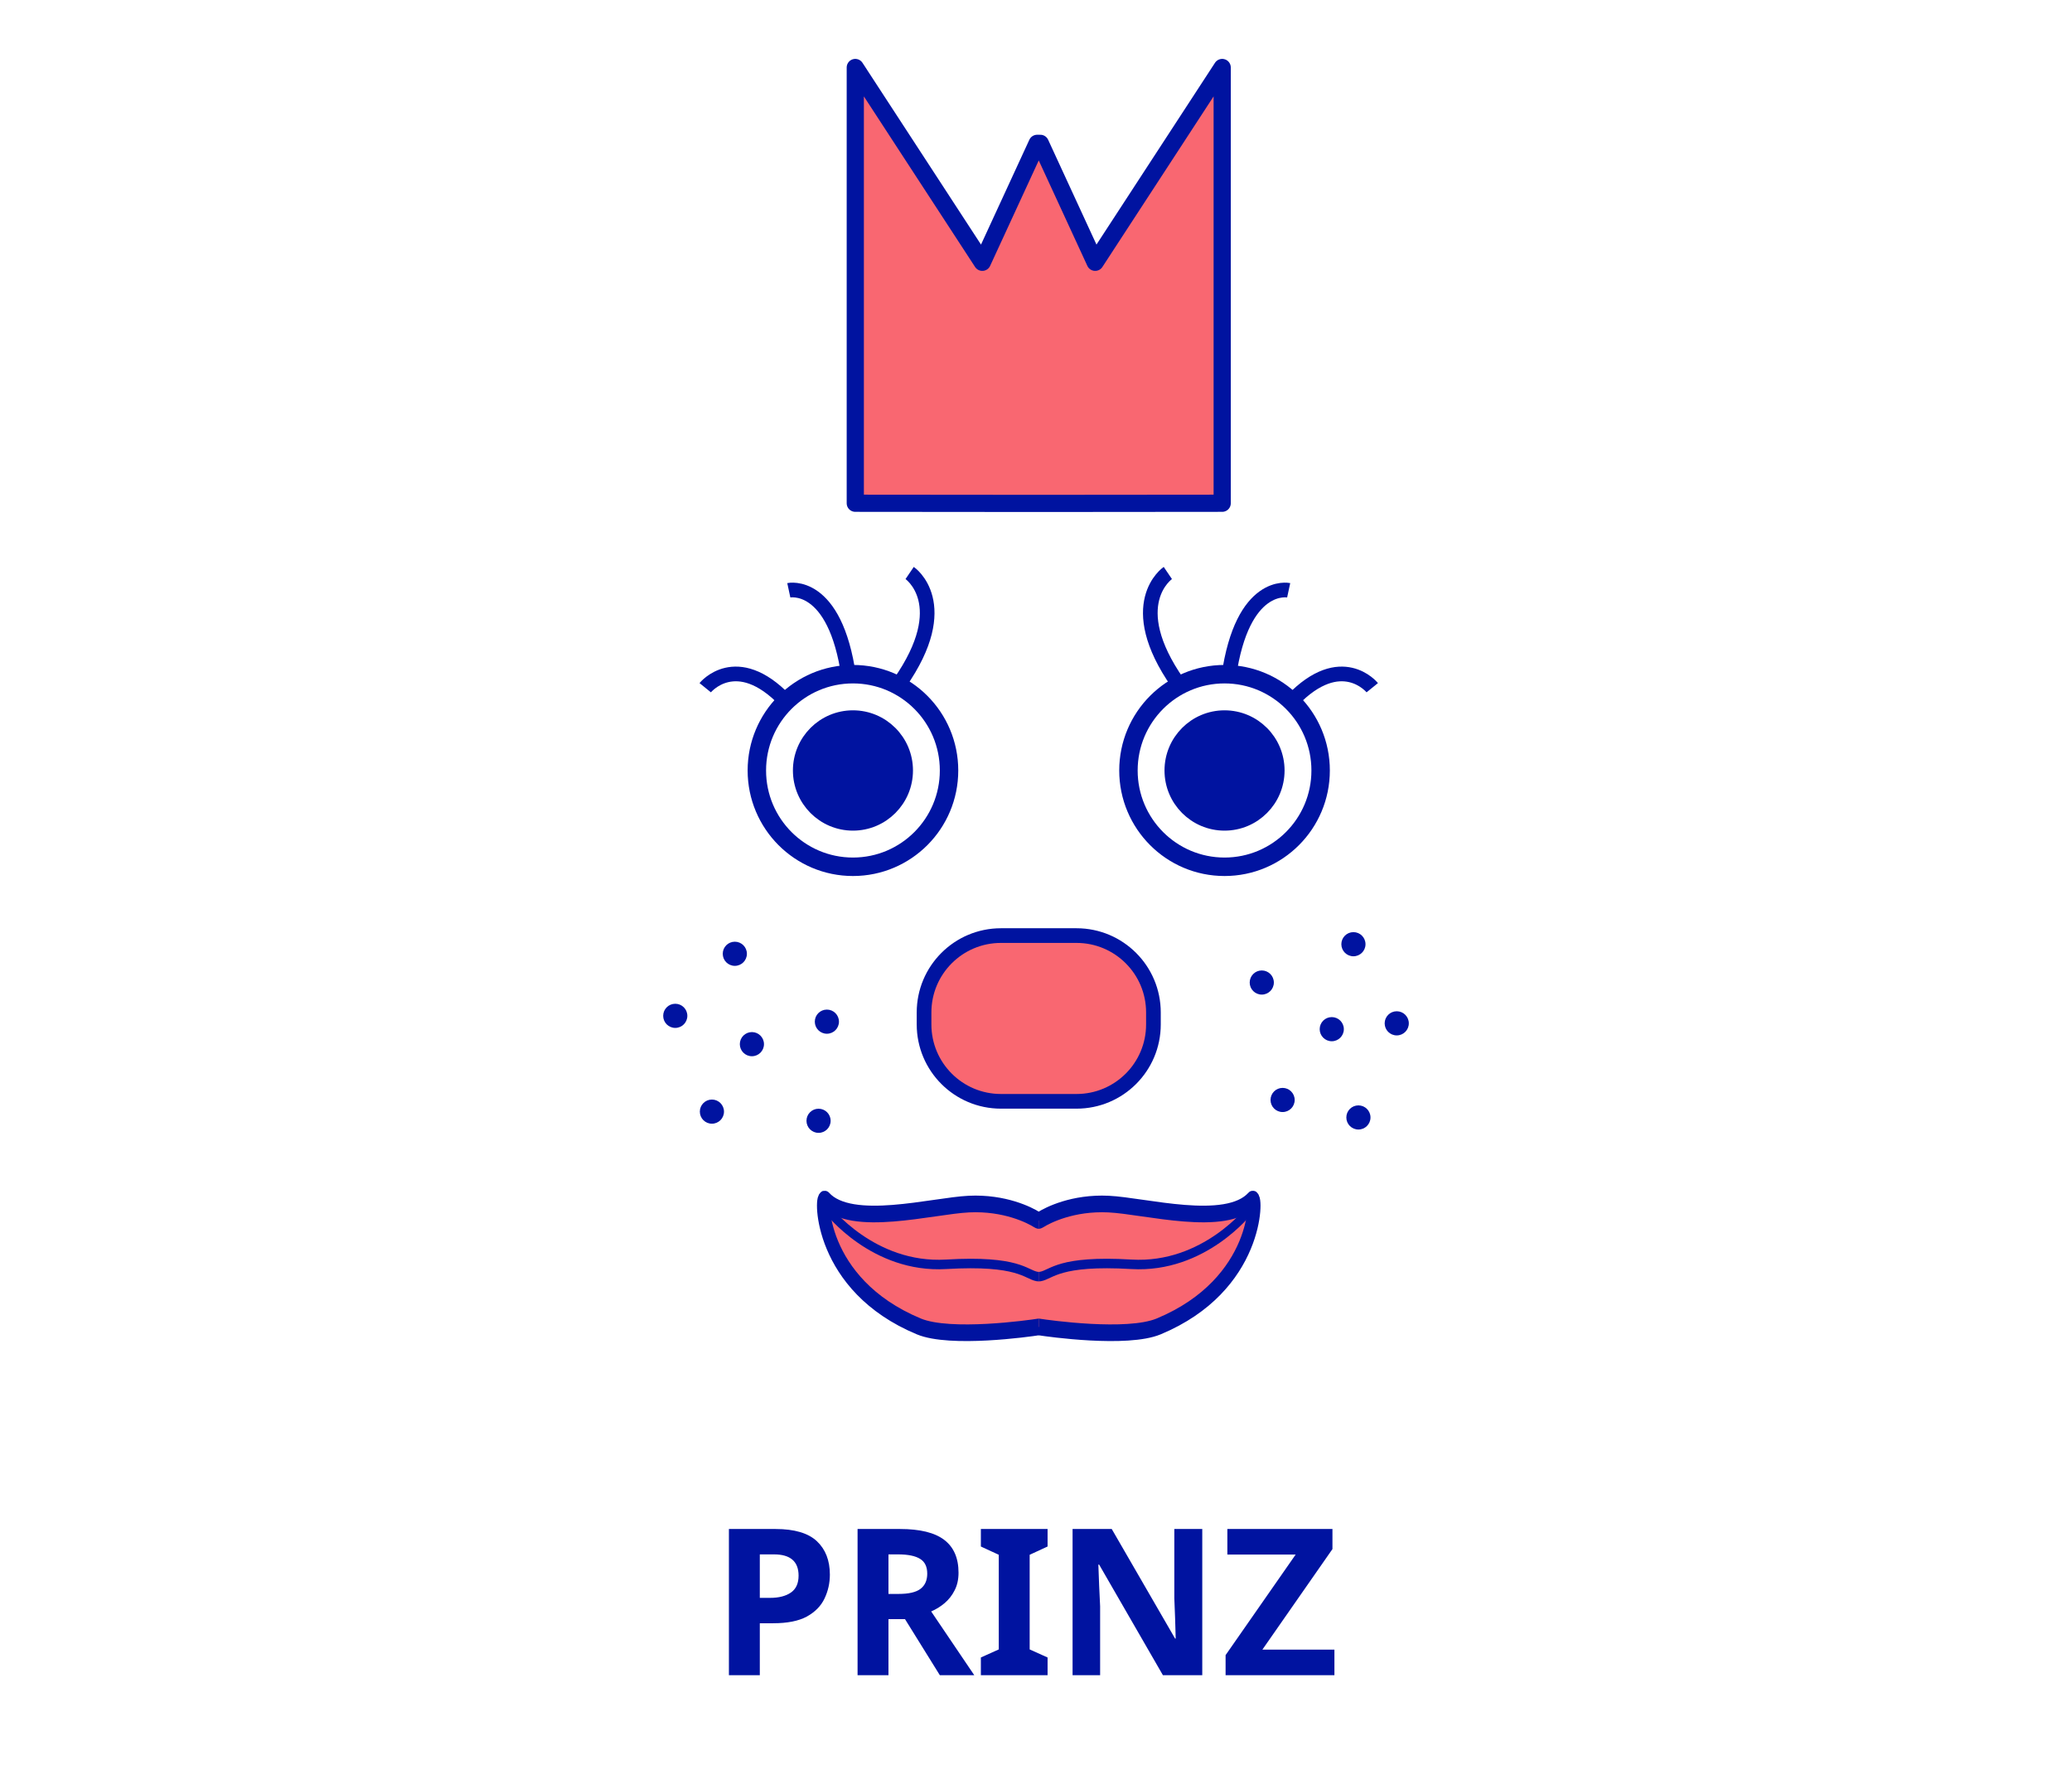
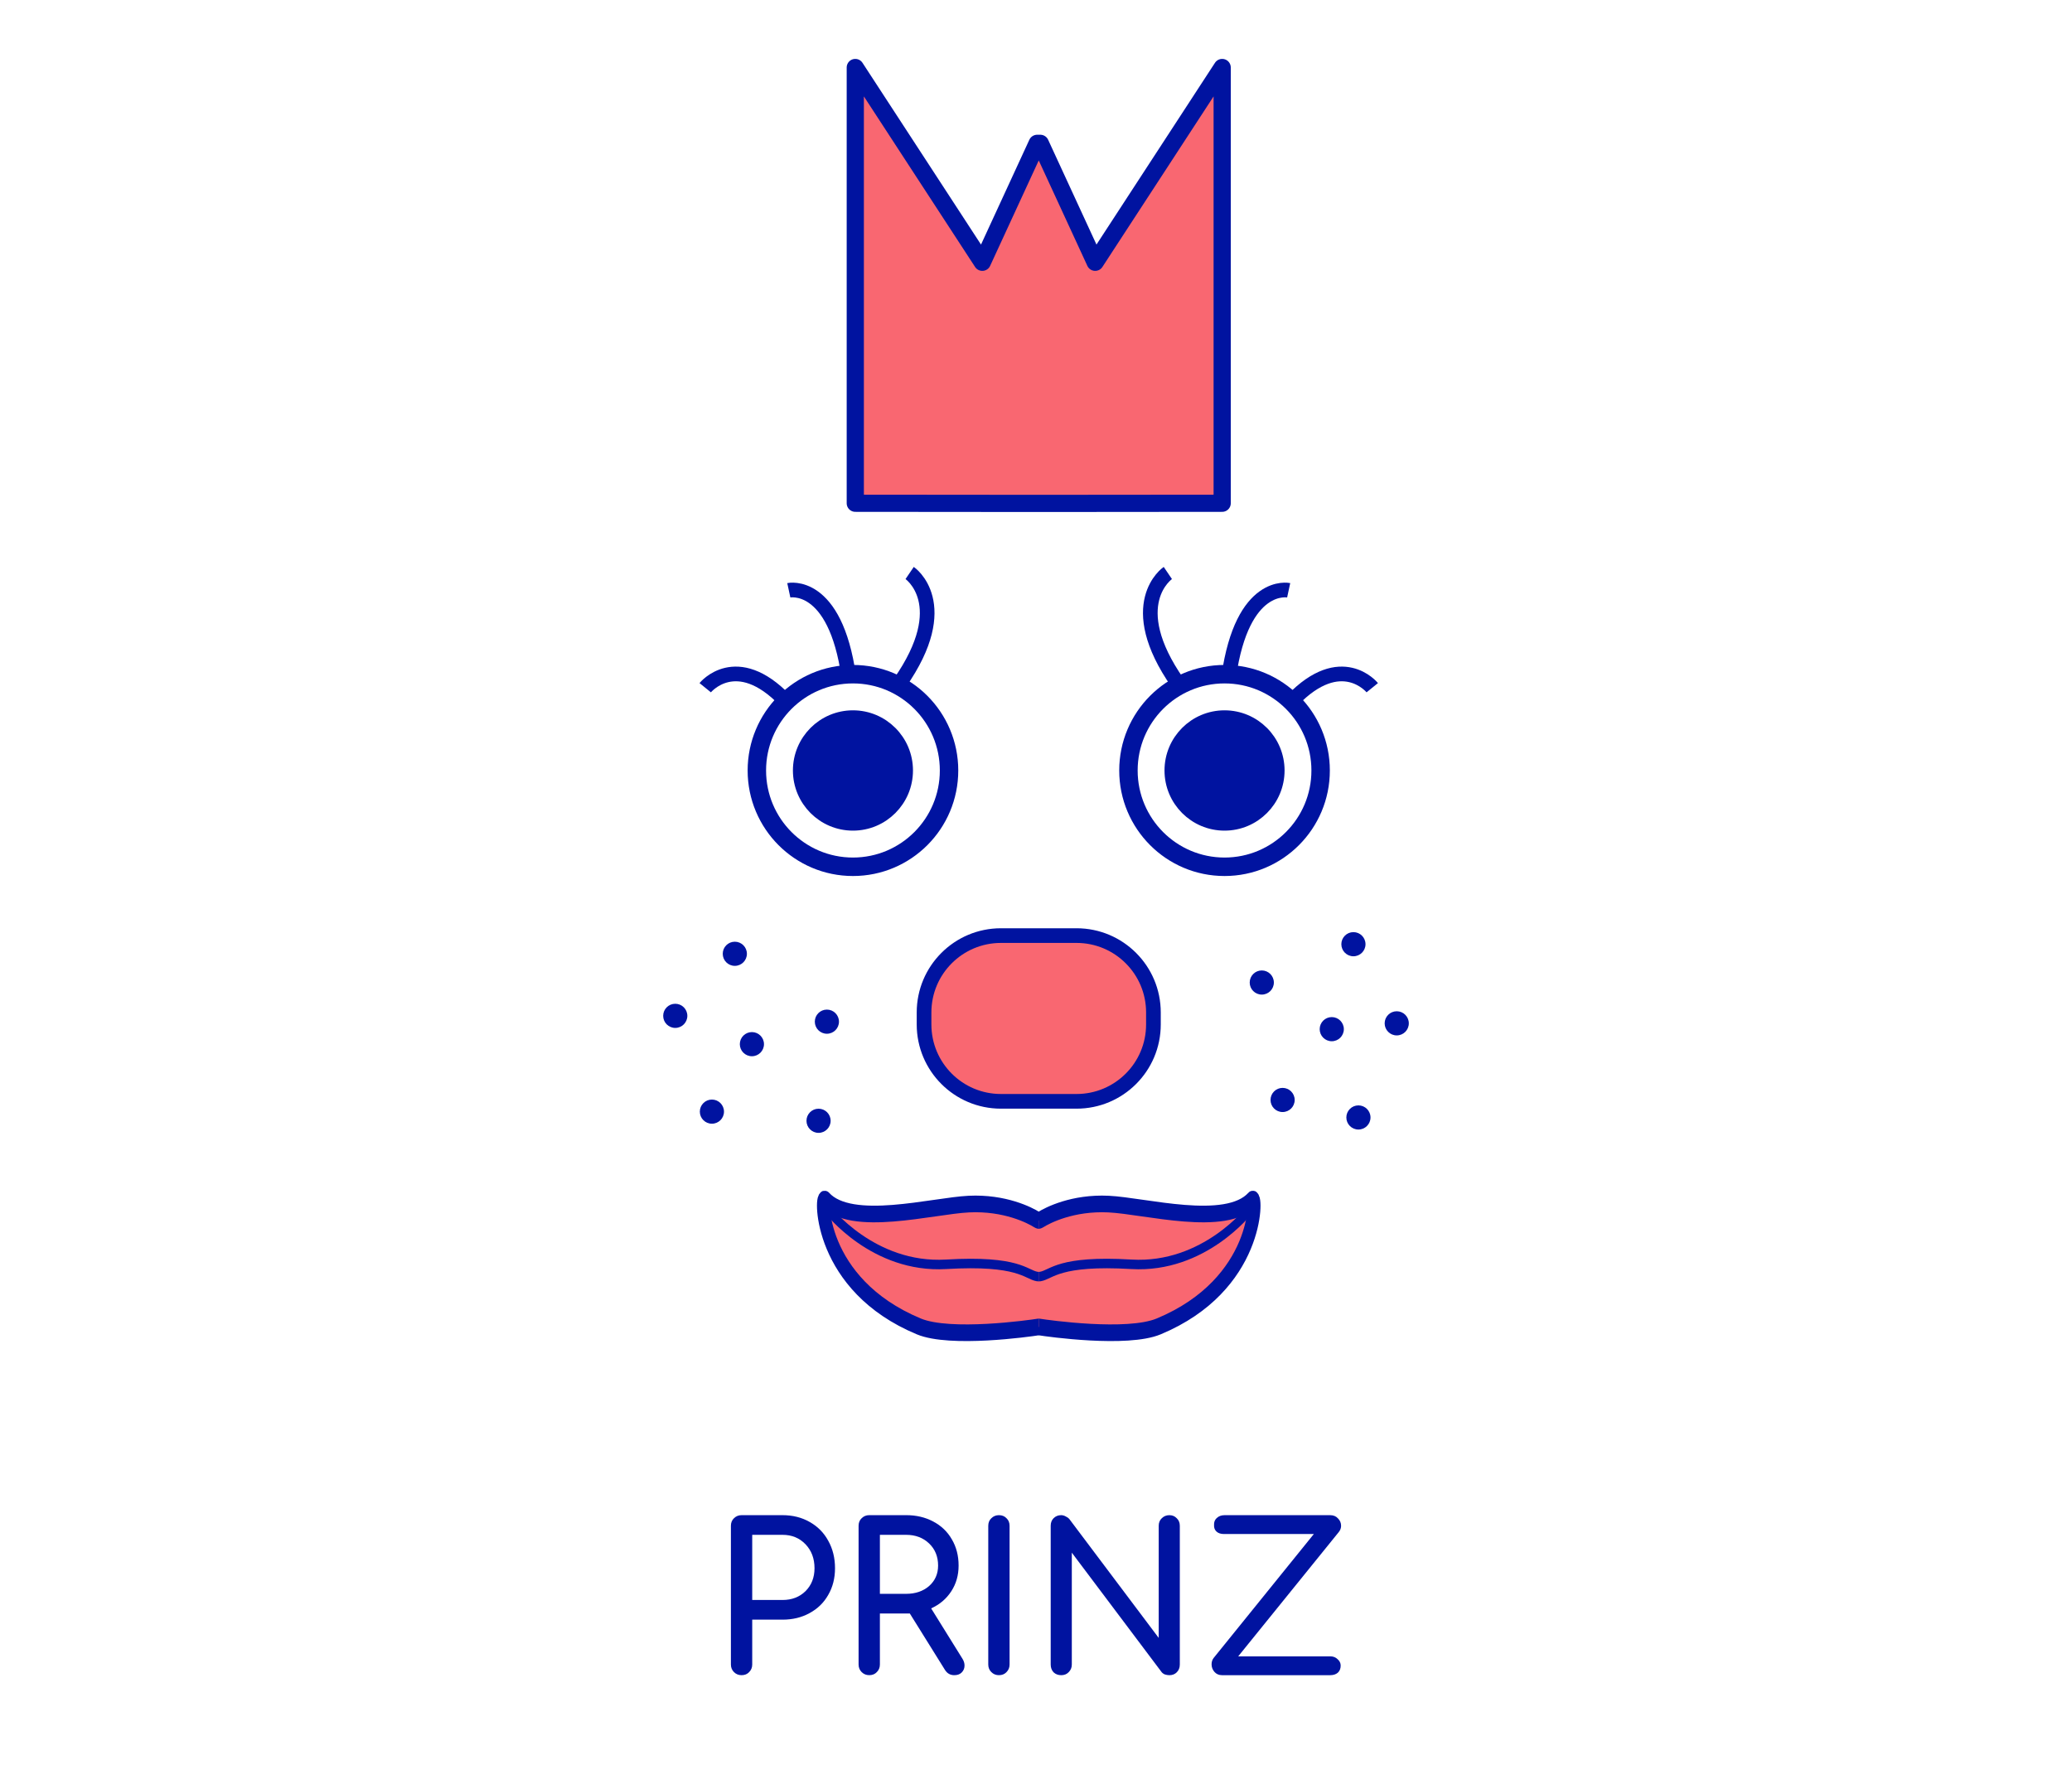
<svg xmlns="http://www.w3.org/2000/svg" width="164.506mm" height="142.056mm" viewBox="0 0 164.506 142.056" version="1.1" id="svg8">
  <defs id="defs2" />
  <g id="layer1" transform="translate(-21.54299,6.164618)">
    <path style="fill:none;stroke-width:1.065;stroke-linejoin:round;stroke-miterlimit:4;stroke-dasharray:none" d="m 86.554,29.914 c 0.999,-0.671 2.48,-2.415 3.291,-3.875 l 1.474,-2.656 -0.138,-14.701 -0.138,-14.701 1.493,1.702 c 0.821,0.936 2.585,2.23 3.919,2.876 2.026,0.981 3.046,1.13 6.192,0.905 l 3.767,-0.27 -1.687,1.32 C 100.959,3.464 99.507,10.597 101.724,15.27 c 3.251,6.851 12.373,8.852 18.521,4.064 1.068,-0.832 2.09,-1.363 2.272,-1.181 0.68,0.68 0.273,4.771 -0.68,6.834 -1.194,2.588 -2.887,4.216 -5.528,5.32 -1.625,0.679 -4.631,0.827 -16.776,0.827 h -14.796 z" id="path4558" />
    <circle style="fill:none;stroke:#f96771;stroke-width:1.065;stroke-linejoin:round;stroke-miterlimit:4;stroke-dasharray:none;stroke-opacity:1" id="path4562-6" cx="18.843" cy="-42.432" r="0" />
-     <g id="g4990" transform="translate(43.93417,-4.478579)">
-       <g style="stroke-width:1.308" transform="matrix(0.7633931,0,0,0.7651904,60.44597,91.9677)" id="g4634">
-         <circle style="fill:#0013a0;fill-opacity:1;stroke:#0013a0;stroke-width:1.393;stroke-linejoin:round;stroke-miterlimit:4;stroke-dasharray:none;stroke-opacity:1" id="path4562" cx="18.843" cy="-42.432" r="5.547" />
-         <circle style="fill:none;stroke:#0013a0;stroke-width:1.917;stroke-linejoin:round;stroke-miterlimit:4;stroke-dasharray:none;stroke-opacity:1" id="path4562-3" cx="18.843" cy="-42.432" r="9.994" />
-         <path style="fill:none;stroke:#0013a0;stroke-width:1.524;stroke-linecap:butt;stroke-linejoin:miter;stroke-miterlimit:4;stroke-dasharray:none;stroke-opacity:1" d="m 19.277,-52.156 c 1.417,-10.016 6.237,-8.977 6.237,-8.977 v 0 m 0.378,11.434 c 5.103,-5.292 8.315,-1.323 8.315,-1.323 v 0" id="path4625" />
-         <path style="fill:none;stroke:#0013a0;stroke-width:1.524;stroke-linecap:butt;stroke-linejoin:miter;stroke-miterlimit:4;stroke-dasharray:none;stroke-opacity:1" d="M 13.985,-51.494 C 8.221,-59.715 12.946,-62.928 12.946,-62.928" id="path4627" />
+     <g id="g4634" transform="matrix(0.7633931,0,0,0.7651904,104.3801,87.48912)" style="stroke-width:1.308">
+       <circle r="5.547" cy="-42.432" cx="18.843" id="path4562" style="fill:#0013a0;fill-opacity:1;stroke:#0013a0;stroke-width:1.393;stroke-linejoin:round;stroke-miterlimit:4;stroke-dasharray:none;stroke-opacity:1" />
+       <circle r="9.994" cy="-42.432" cx="18.843" id="path4562-3" style="fill:none;stroke:#0013a0;stroke-width:1.917;stroke-linejoin:round;stroke-miterlimit:4;stroke-dasharray:none;stroke-opacity:1" />
+       <path id="path4625" d="m 19.277,-52.156 c 1.417,-10.016 6.237,-8.977 6.237,-8.977 v 0 m 0.378,11.434 c 5.103,-5.292 8.315,-1.323 8.315,-1.323 v 0" style="fill:none;stroke:#0013a0;stroke-width:1.524;stroke-linecap:butt;stroke-linejoin:miter;stroke-miterlimit:4;stroke-dasharray:none;stroke-opacity:1" />
+       <path id="path4627" d="M 13.985,-51.494 C 8.221,-59.715 12.946,-62.928 12.946,-62.928" style="fill:none;stroke:#0013a0;stroke-width:1.524;stroke-linecap:butt;stroke-linejoin:miter;stroke-miterlimit:4;stroke-dasharray:none;stroke-opacity:1" />
+     </g>
+     <rect style="fill:#f96771;fill-opacity:1;stroke:#0013a0;stroke-width:1.165;stroke-linejoin:round;stroke-miterlimit:4;stroke-dasharray:none;stroke-opacity:1" id="rect4636" width="18.211" height="13.162" x="94.908" y="68.132" rx="6.104" />
+     <path style="fill:#f96771;fill-opacity:1;stroke:#0013a0;stroke-width:1.365;stroke-linecap:butt;stroke-linejoin:round;stroke-miterlimit:4;stroke-dasharray:none;stroke-opacity:1" d="M 89.448,-0.805 V 33.799 l 14.529,0.013 h 0.072 l 14.529,-0.013 V -0.805 L 108.495,14.664 104.139,5.218 v 0 h -0.251 l -4.355,9.446 z" id="path3719" />
+     <g id="g4634-6" transform="matrix(-0.7633931,0,0,0.7651904,103.6473,87.48912)" style="stroke-width:1.308">
+       <circle r="5.547" cy="-42.432" cx="18.843" id="path4562-2" style="fill:#0013a0;fill-opacity:1;stroke:#0013a0;stroke-width:1.393;stroke-linejoin:round;stroke-miterlimit:4;stroke-dasharray:none;stroke-opacity:1" />
+       <circle r="9.994" cy="-42.432" cx="18.843" id="path4562-3-6" style="fill:none;stroke:#0013a0;stroke-width:1.917;stroke-linejoin:round;stroke-miterlimit:4;stroke-dasharray:none;stroke-opacity:1" />
+       <path id="path4625-1" d="m 19.277,-52.156 c 1.417,-10.016 6.237,-8.977 6.237,-8.977 v 0 m 0.378,11.434 c 5.103,-5.292 8.315,-1.323 8.315,-1.323 v 0" style="fill:none;stroke:#0013a0;stroke-width:1.524;stroke-linecap:butt;stroke-linejoin:miter;stroke-miterlimit:4;stroke-dasharray:none;stroke-opacity:1" />
+       <path id="path4627-8" d="M 13.985,-51.494 C 8.221,-59.715 12.946,-62.928 12.946,-62.928" style="fill:none;stroke:#0013a0;stroke-width:1.524;stroke-linecap:butt;stroke-linejoin:miter;stroke-miterlimit:4;stroke-dasharray:none;stroke-opacity:1" />
+     </g>
+     <g id="g4790" transform="translate(43.93417,-8.711912)">
+       <g style="stroke-width:1.134" transform="matrix(0.7769734,0,0,1,13.39322,4.155839)" id="g4705">
+         <path style="fill:#f96771;fill-opacity:1;stroke:#0013a0;stroke-width:1.322;stroke-linecap:butt;stroke-linejoin:miter;stroke-miterlimit:4;stroke-dasharray:none;stroke-opacity:1" d="m 60.05,95.315 c 0,0 0.095,2.14e-4 0.238,-0.07 0.714,-0.353 3.269,-1.372 6.931,-1.236 3.734,0.138 12.039,1.927 14.712,-0.391 0.427,-0.37 0.72,6.771 -9.589,10.107 -3.224,1.043 -11.315,0.156 -12.202,0.046 -0.049,-0.006 -0.081,-0.006 -0.081,-0.006" id="path4640-5" />
+         <path style="fill:none;stroke:#0013a0;stroke-width:0.754;stroke-linecap:butt;stroke-linejoin:miter;stroke-miterlimit:4;stroke-dasharray:none;stroke-opacity:1" d="m 60.052,99.77 c 0,0 0.132,0.001 0.193,-0.007 1.184,-0.159 1.859,-1.312 9.313,-0.971 7.454,0.342 12.072,-4.324 12.072,-4.324" id="path4662" />
      </g>
-       <rect rx="6.104" y="72.61" x="50.974" height="13.162" width="18.211" id="rect4636" style="fill:#f96771;fill-opacity:1;stroke:#0013a0;stroke-width:1.165;stroke-linejoin:round;stroke-miterlimit:4;stroke-dasharray:none;stroke-opacity:1" />
-       <path id="path3719" transform="scale(0.2645833)" d="M 172.021,13.883 V 144.67 l 54.914,0.049 h 0.273 l 54.914,-0.049 V 13.883 l -38.115,58.469 -16.461,-35.703 v 0 h -0.949 l -16.461,35.703 z" style="fill:#f96771;fill-opacity:1;stroke:#0013a0;stroke-width:5.159;stroke-linecap:butt;stroke-linejoin:round;stroke-miterlimit:4;stroke-dasharray:none;stroke-opacity:1" />
-       <g style="stroke-width:1.308" transform="matrix(-0.7633931,0,0,0.7651904,59.7131,91.9677)" id="g4634-6">
-         <circle style="fill:#0013a0;fill-opacity:1;stroke:#0013a0;stroke-width:1.393;stroke-linejoin:round;stroke-miterlimit:4;stroke-dasharray:none;stroke-opacity:1" id="path4562-2" cx="18.843" cy="-42.432" r="5.547" />
-         <circle style="fill:none;stroke:#0013a0;stroke-width:1.917;stroke-linejoin:round;stroke-miterlimit:4;stroke-dasharray:none;stroke-opacity:1" id="path4562-3-6" cx="18.843" cy="-42.432" r="9.994" />
-         <path style="fill:none;stroke:#0013a0;stroke-width:1.524;stroke-linecap:butt;stroke-linejoin:miter;stroke-miterlimit:4;stroke-dasharray:none;stroke-opacity:1" d="m 19.277,-52.156 c 1.417,-10.016 6.237,-8.977 6.237,-8.977 v 0 m 0.378,11.434 c 5.103,-5.292 8.315,-1.323 8.315,-1.323 v 0" id="path4625-1" />
-         <path style="fill:none;stroke:#0013a0;stroke-width:1.524;stroke-linecap:butt;stroke-linejoin:miter;stroke-miterlimit:4;stroke-dasharray:none;stroke-opacity:1" d="M 13.985,-51.494 C 8.221,-59.715 12.946,-62.928 12.946,-62.928" id="path4627-8" />
+       <g style="stroke-width:1.134" transform="matrix(-0.7769734,0,0,1,106.7659,4.155839)" id="g4705-9">
+         <path style="fill:#f96771;fill-opacity:1;stroke:#0013a0;stroke-width:1.322;stroke-linecap:butt;stroke-linejoin:miter;stroke-miterlimit:4;stroke-dasharray:none;stroke-opacity:1" d="m 60.05,95.315 c 0,0 0.095,2.14e-4 0.238,-0.07 0.714,-0.353 3.269,-1.372 6.931,-1.236 3.734,0.138 12.039,1.927 14.712,-0.391 0.427,-0.37 0.72,6.771 -9.589,10.107 -3.224,1.043 -11.315,0.156 -12.202,0.046 -0.049,-0.006 -0.081,-0.006 -0.081,-0.006" id="path4640-5-2" />
+         <path style="fill:none;stroke:#0013a0;stroke-width:0.754;stroke-linecap:butt;stroke-linejoin:miter;stroke-miterlimit:4;stroke-dasharray:none;stroke-opacity:1" d="m 60.052,99.77 c 0,0 0.132,0.001 0.193,-0.007 1.184,-0.159 1.859,-1.312 9.313,-0.971 7.454,0.342 12.072,-4.324 12.072,-4.324" id="path4662-0" />
      </g>
-       <g transform="translate(0,-4.233333)" id="g4790">
-         <g id="g4705" transform="matrix(0.7769734,0,0,1,13.39322,4.155839)" style="stroke-width:1.134">
-           <path id="path4640-5" d="m 60.05,95.315 c 0,0 0.095,2.14e-4 0.238,-0.07 0.714,-0.353 3.269,-1.372 6.931,-1.236 3.734,0.138 12.039,1.927 14.712,-0.391 0.427,-0.37 0.72,6.771 -9.589,10.107 -3.224,1.043 -11.315,0.156 -12.202,0.046 -0.049,-0.006 -0.081,-0.006 -0.081,-0.006" style="fill:#f96771;fill-opacity:1;stroke:#0013a0;stroke-width:1.322;stroke-linecap:butt;stroke-linejoin:miter;stroke-miterlimit:4;stroke-dasharray:none;stroke-opacity:1" />
-           <path id="path4662" d="m 60.052,99.77 c 0,0 0.132,0.001 0.193,-0.007 1.184,-0.159 1.859,-1.312 9.313,-0.971 7.454,0.342 12.072,-4.324 12.072,-4.324" style="fill:none;stroke:#0013a0;stroke-width:0.754;stroke-linecap:butt;stroke-linejoin:miter;stroke-miterlimit:4;stroke-dasharray:none;stroke-opacity:1" />
-         </g>
-         <g id="g4705-9" transform="matrix(-0.7769734,0,0,1,106.7659,4.155839)" style="stroke-width:1.134">
-           <path id="path4640-5-2" d="m 60.05,95.315 c 0,0 0.095,2.14e-4 0.238,-0.07 0.714,-0.353 3.269,-1.372 6.931,-1.236 3.734,0.138 12.039,1.927 14.712,-0.391 0.427,-0.37 0.72,6.771 -9.589,10.107 -3.224,1.043 -11.315,0.156 -12.202,0.046 -0.049,-0.006 -0.081,-0.006 -0.081,-0.006" style="fill:#f96771;fill-opacity:1;stroke:#0013a0;stroke-width:1.322;stroke-linecap:butt;stroke-linejoin:miter;stroke-miterlimit:4;stroke-dasharray:none;stroke-opacity:1" />
-           <path id="path4662-0" d="m 60.052,99.77 c 0,0 0.132,0.001 0.193,-0.007 1.184,-0.159 1.859,-1.312 9.313,-0.971 7.454,0.342 12.072,-4.324 12.072,-4.324" style="fill:none;stroke:#0013a0;stroke-width:0.754;stroke-linecap:butt;stroke-linejoin:miter;stroke-miterlimit:4;stroke-dasharray:none;stroke-opacity:1" />
-         </g>
+     </g>
+     <circle style="fill:#0013a0;fill-opacity:1;stroke:none;stroke-width:2.365;stroke-linejoin:round;stroke-miterlimit:4;stroke-dasharray:none;stroke-opacity:1" id="path4794" cx="79.884" cy="69.577" r="0.959" />
+     <circle style="fill:#0013a0;fill-opacity:1;stroke:none;stroke-width:2.365;stroke-linejoin:round;stroke-miterlimit:4;stroke-dasharray:none;stroke-opacity:1" id="path4794-2" cx="81.24" cy="76.754" r="0.959" />
+     <circle style="fill:#0013a0;fill-opacity:1;stroke:none;stroke-width:2.365;stroke-linejoin:round;stroke-miterlimit:4;stroke-dasharray:none;stroke-opacity:1" id="path4794-3" cx="87.194" cy="74.968" r="0.959" />
+     <circle style="fill:#0013a0;fill-opacity:1;stroke:none;stroke-width:2.365;stroke-linejoin:round;stroke-miterlimit:4;stroke-dasharray:none;stroke-opacity:1" id="path4794-7" cx="121.722" cy="71.859" r="0.959" />
+     <circle style="fill:#0013a0;fill-opacity:1;stroke:none;stroke-width:2.365;stroke-linejoin:round;stroke-miterlimit:4;stroke-dasharray:none;stroke-opacity:1" id="path4794-5" cx="132.437" cy="75.1" r="0.959" />
+     <circle style="fill:#0013a0;fill-opacity:1;stroke:none;stroke-width:2.365;stroke-linejoin:round;stroke-miterlimit:4;stroke-dasharray:none;stroke-opacity:1" id="path4794-9" cx="123.375" cy="81.185" r="0.959" />
+     <circle style="fill:#0013a0;fill-opacity:1;stroke:none;stroke-width:2.365;stroke-linejoin:round;stroke-miterlimit:4;stroke-dasharray:none;stroke-opacity:1" id="path4794-22" cx="75.155" cy="74.505" r="0.959" />
+     <circle style="fill:#0013a0;fill-opacity:1;stroke:none;stroke-width:2.365;stroke-linejoin:round;stroke-miterlimit:4;stroke-dasharray:none;stroke-opacity:1" id="path4794-8" cx="127.278" cy="75.563" r="0.959" />
+     <circle style="fill:#0013a0;fill-opacity:1;stroke:none;stroke-width:2.365;stroke-linejoin:round;stroke-miterlimit:4;stroke-dasharray:none;stroke-opacity:1" id="path4794-97" cx="128.998" cy="68.816" r="0.959" />
+     <circle style="fill:#0013a0;fill-opacity:1;stroke:none;stroke-width:2.365;stroke-linejoin:round;stroke-miterlimit:4;stroke-dasharray:none;stroke-opacity:1" id="path4794-36" cx="78.065" cy="82.112" r="0.959" />
+     <circle style="fill:#0013a0;fill-opacity:1;stroke:none;stroke-width:2.365;stroke-linejoin:round;stroke-miterlimit:4;stroke-dasharray:none;stroke-opacity:1" id="path4794-1" cx="129.395" cy="82.575" r="0.959" />
+     <circle style="fill:#0013a0;fill-opacity:1;stroke:none;stroke-width:2.365;stroke-linejoin:round;stroke-miterlimit:4;stroke-dasharray:none;stroke-opacity:1" id="path4794-29" cx="86.532" cy="82.839" r="0.959" />
+     <g aria-label="PRINZ" style="font-style:normal;font-variant:normal;font-weight:bold;font-stretch:normal;font-size:16.27px;line-height:1.25;font-family:Comfortaa;-inkscape-font-specification:'Comfortaa Bold';letter-spacing:0px;word-spacing:0px;fill:#0013a0;fill-opacity:1;stroke:none;stroke-width:0.265" id="text4873">
+       <g id="g984">
+         <path id="path968" style="font-style:normal;font-variant:normal;font-weight:bold;font-stretch:normal;font-family:Comfortaa;-inkscape-font-specification:'Comfortaa Bold';fill:#0013a0;fill-opacity:1;stroke-width:0.265" d="m 80.419,126.864 q -0.358,0 -0.602,-0.244 -0.244,-0.244 -0.244,-0.602 v -11.015 q 0,-0.374 0.244,-0.602 0.244,-0.244 0.602,-0.244 h 3.254 q 1.204,0 2.148,0.537 0.96,0.537 1.481,1.497 0.537,0.96 0.537,2.18 0,1.188 -0.537,2.115 -0.521,0.927 -1.481,1.448 -0.944,0.521 -2.148,0.521 h -2.408 v 3.563 q 0,0.358 -0.244,0.602 -0.228,0.244 -0.602,0.244 z m 3.254,-5.971 q 1.106,0 1.822,-0.7 0.716,-0.716 0.716,-1.822 0,-1.155 -0.716,-1.904 -0.716,-0.748 -1.822,-0.748 h -2.408 v 5.174 z" />
+         <path id="path970" style="font-style:normal;font-variant:normal;font-weight:bold;font-stretch:normal;font-family:Comfortaa;-inkscape-font-specification:'Comfortaa Bold';fill:#0013a0;fill-opacity:1;stroke-width:0.265" d="m 97.959,125.562 q 0.163,0.26 0.163,0.537 0,0.325 -0.228,0.553 -0.212,0.212 -0.586,0.212 -0.472,0 -0.732,-0.407 l -2.798,-4.491 h -0.293 -2.083 v 4.051 q 0,0.358 -0.244,0.602 -0.228,0.244 -0.602,0.244 -0.358,0 -0.602,-0.244 -0.244,-0.244 -0.244,-0.602 v -11.015 q 0,-0.374 0.244,-0.602 0.244,-0.244 0.602,-0.244 h 2.929 q 1.204,0 2.148,0.504 0.96,0.504 1.481,1.416 0.537,0.911 0.537,2.083 0,1.155 -0.586,2.05 -0.586,0.895 -1.594,1.35 z m -4.474,-5.158 q 1.106,0 1.822,-0.618 0.716,-0.635 0.716,-1.627 0,-1.074 -0.716,-1.757 -0.716,-0.683 -1.822,-0.683 h -2.083 v 4.686 z" />
+         <path id="path972" style="font-style:normal;font-variant:normal;font-weight:bold;font-stretch:normal;font-family:Comfortaa;-inkscape-font-specification:'Comfortaa Bold';fill:#0013a0;fill-opacity:1;stroke-width:0.265" d="m 100.852,126.864 q -0.358,0 -0.602,-0.244 -0.244,-0.244 -0.244,-0.602 v -11.015 q 0,-0.374 0.244,-0.602 0.244,-0.244 0.602,-0.244 0.374,0 0.602,0.244 0.244,0.228 0.244,0.602 v 11.015 q 0,0.358 -0.244,0.602 -0.228,0.244 -0.602,0.244 z" />
+         <path id="path974" style="font-style:normal;font-variant:normal;font-weight:bold;font-stretch:normal;font-family:Comfortaa;-inkscape-font-specification:'Comfortaa Bold';fill:#0013a0;fill-opacity:1;stroke-width:0.265" d="m 105.793,126.864 q -0.358,0 -0.602,-0.228 -0.228,-0.244 -0.228,-0.618 v -11.015 q 0,-0.374 0.228,-0.602 0.244,-0.244 0.602,-0.244 0.179,0 0.358,0.098 0.179,0.081 0.293,0.212 l 7.094,9.437 v -8.9 q 0,-0.374 0.244,-0.602 0.244,-0.244 0.602,-0.244 0.358,0 0.586,0.244 0.244,0.228 0.244,0.602 v 11.015 q 0,0.374 -0.244,0.618 -0.228,0.228 -0.586,0.228 -0.179,0 -0.374,-0.065 -0.179,-0.081 -0.277,-0.228 l -7.094,-9.437 v 8.884 q 0,0.358 -0.244,0.602 -0.228,0.244 -0.602,0.244 z" />
+         <path id="path976" style="font-style:normal;font-variant:normal;font-weight:bold;font-stretch:normal;font-family:Comfortaa;-inkscape-font-specification:'Comfortaa Bold';fill:#0013a0;fill-opacity:1;stroke-width:0.265" d="m 118.566,126.864 q -0.374,0 -0.602,-0.26 -0.228,-0.26 -0.228,-0.602 0,-0.293 0.163,-0.504 l 7.956,-9.843 h -7.126 q -0.39,0 -0.602,-0.195 -0.212,-0.195 -0.195,-0.521 -0.016,-0.342 0.212,-0.553 0.244,-0.228 0.618,-0.228 h 8.395 q 0.39,0 0.618,0.26 0.244,0.244 0.244,0.586 0,0.26 -0.179,0.488 l -7.989,9.876 h 7.305 q 0.358,0 0.586,0.228 0.244,0.212 0.244,0.504 0,0.358 -0.228,0.569 -0.228,0.195 -0.602,0.195 z" />
      </g>
-       <circle r="0.959" cy="74.055" cx="35.95" id="path4794" style="fill:#0013a0;fill-opacity:1;stroke:none;stroke-width:2.365;stroke-linejoin:round;stroke-miterlimit:4;stroke-dasharray:none;stroke-opacity:1" />
-       <circle r="0.959" cy="81.232" cx="37.306" id="path4794-2" style="fill:#0013a0;fill-opacity:1;stroke:none;stroke-width:2.365;stroke-linejoin:round;stroke-miterlimit:4;stroke-dasharray:none;stroke-opacity:1" />
-       <circle r="0.959" cy="79.446" cx="43.259" id="path4794-3" style="fill:#0013a0;fill-opacity:1;stroke:none;stroke-width:2.365;stroke-linejoin:round;stroke-miterlimit:4;stroke-dasharray:none;stroke-opacity:1" />
-       <circle r="0.959" cy="76.338" cx="77.787" id="path4794-7" style="fill:#0013a0;fill-opacity:1;stroke:none;stroke-width:2.365;stroke-linejoin:round;stroke-miterlimit:4;stroke-dasharray:none;stroke-opacity:1" />
-       <circle r="0.959" cy="79.579" cx="88.503" id="path4794-5" style="fill:#0013a0;fill-opacity:1;stroke:none;stroke-width:2.365;stroke-linejoin:round;stroke-miterlimit:4;stroke-dasharray:none;stroke-opacity:1" />
-       <circle r="0.959" cy="85.664" cx="79.441" id="path4794-9" style="fill:#0013a0;fill-opacity:1;stroke:none;stroke-width:2.365;stroke-linejoin:round;stroke-miterlimit:4;stroke-dasharray:none;stroke-opacity:1" />
-       <circle r="0.959" cy="78.983" cx="31.221" id="path4794-22" style="fill:#0013a0;fill-opacity:1;stroke:none;stroke-width:2.365;stroke-linejoin:round;stroke-miterlimit:4;stroke-dasharray:none;stroke-opacity:1" />
-       <circle r="0.959" cy="80.042" cx="83.344" id="path4794-8" style="fill:#0013a0;fill-opacity:1;stroke:none;stroke-width:2.365;stroke-linejoin:round;stroke-miterlimit:4;stroke-dasharray:none;stroke-opacity:1" />
-       <circle r="0.959" cy="73.295" cx="85.064" id="path4794-97" style="fill:#0013a0;fill-opacity:1;stroke:none;stroke-width:2.365;stroke-linejoin:round;stroke-miterlimit:4;stroke-dasharray:none;stroke-opacity:1" />
-       <circle r="0.959" cy="86.59" cx="34.131" id="path4794-36" style="fill:#0013a0;fill-opacity:1;stroke:none;stroke-width:2.365;stroke-linejoin:round;stroke-miterlimit:4;stroke-dasharray:none;stroke-opacity:1" />
-       <circle r="0.959" cy="87.053" cx="85.46" id="path4794-1" style="fill:#0013a0;fill-opacity:1;stroke:none;stroke-width:2.365;stroke-linejoin:round;stroke-miterlimit:4;stroke-dasharray:none;stroke-opacity:1" />
-       <circle r="0.959" cy="87.318" cx="42.598" id="path4794-29" style="fill:#0013a0;fill-opacity:1;stroke:none;stroke-width:2.365;stroke-linejoin:round;stroke-miterlimit:4;stroke-dasharray:none;stroke-opacity:1" />
-       <text id="text4873" y="131.343" x="34.012" style="font-style:normal;font-variant:normal;font-weight:bold;font-stretch:normal;font-size:16.27px;line-height:1.25;font-family:Comfortaa;-inkscape-font-specification:'Comfortaa Bold';letter-spacing:0px;word-spacing:0px;fill:#0013a0;fill-opacity:1;stroke:none;stroke-width:0.265" xml:space="preserve">
-         <tspan style="font-style:normal;font-variant:normal;font-weight:bold;font-stretch:normal;font-family:Comfortaa;-inkscape-font-specification:'Comfortaa Bold';fill:#0013a0;fill-opacity:1;stroke-width:0.265" y="131.343" x="34.012" id="tspan4871">PRINZ</tspan>
-       </text>
    </g>
  </g>
</svg>
